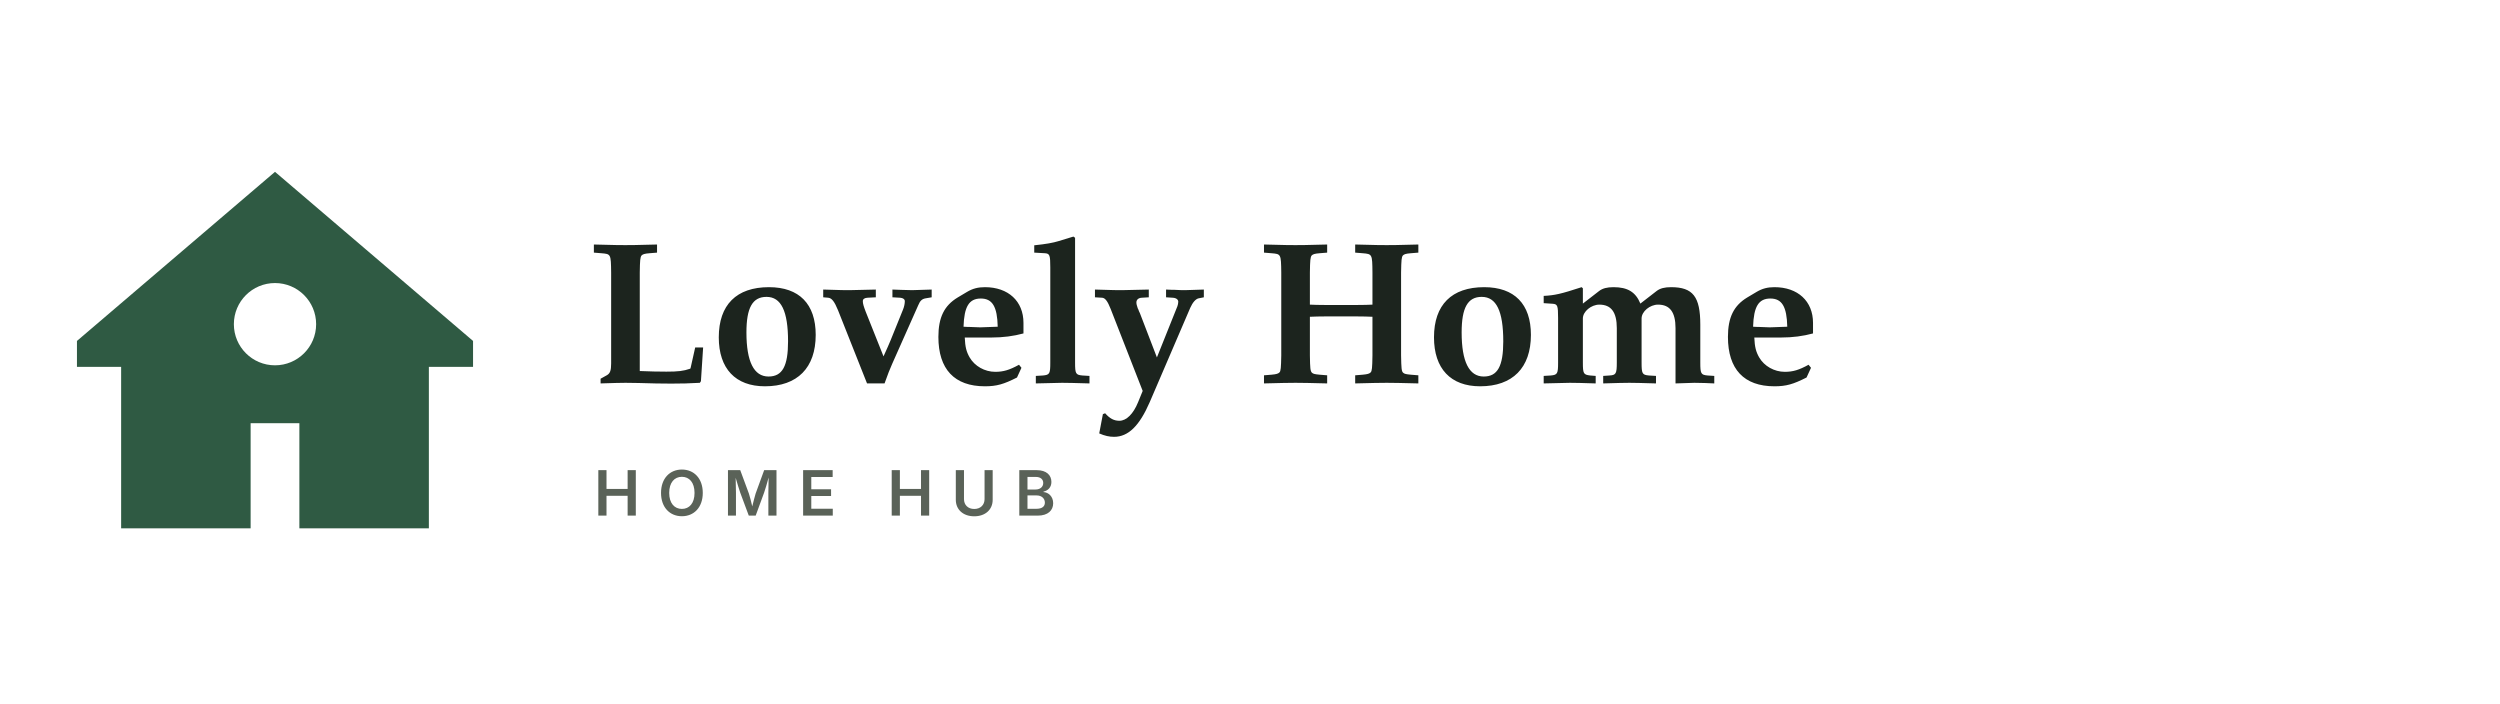
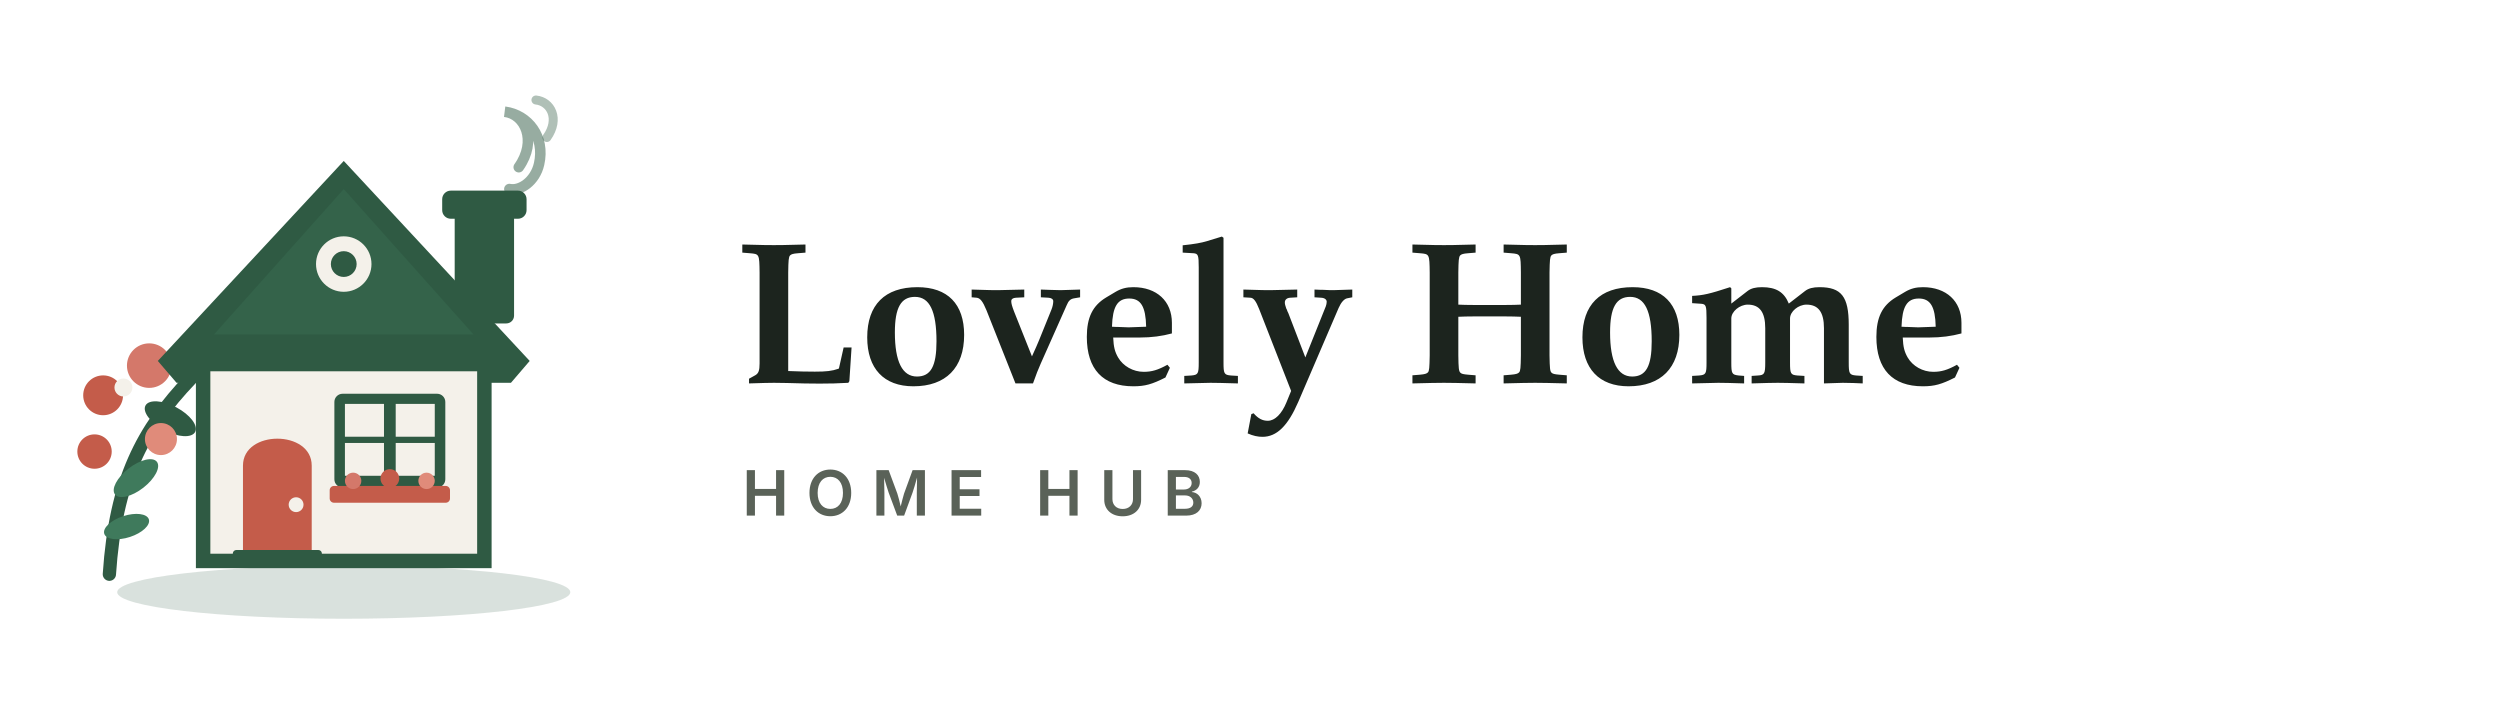
<svg xmlns="http://www.w3.org/2000/svg" viewBox="0 0 640 180" role="img" aria-label="Lovely Home home hub">
-   <g transform="translate(8, 28) scale(1.95)">
-     <path fill="#2F5A43" fill-rule="evenodd" d="M32 8.2 58 30.4v3.4H52.2V55H11.8V33.8H6V30.4L32 8.2Zm0 14.6a5.4 5.4 0 1 0 0 10.8 5.4 5.4 0 0 0 0-10.8ZM28.8 41.2h6.4V55h-6.4V41.2Z" />
+   <g transform="translate(8, 18) scale(2)">
+     <ellipse cx="40" cy="66.8" rx="29" ry="3.4" fill="#2F5A43" opacity=".18" />
+     <path d="M10 64.5c.8-12 4.2-18.5 10.4-25" fill="none" stroke="#2F5A43" stroke-width="1.7" stroke-linecap="round" />
+     <ellipse cx="13.4" cy="52.2" rx="3.4" ry="1.55" fill="#3F7A5C" transform="rotate(-38 13.4 52.2)" />
+     <ellipse cx="17.8" cy="44.6" rx="3.6" ry="1.65" fill="#2F5A43" transform="rotate(28 17.8 44.6)" />
+     <ellipse cx="12.2" cy="58.4" rx="3" ry="1.4" fill="#3F7A5C" transform="rotate(-18 12.2 58.4)" />
+     <circle cx="9.2" cy="41.6" r="2.55" fill="#C45C4A" />
+     <circle cx="15.1" cy="37.8" r="2.85" fill="#D4786A" />
+     <circle cx="8.1" cy="48.8" r="2.2" fill="#C45C4A" />
+     <circle cx="16.6" cy="47.2" r="2.05" fill="#E08B7A" />
+     <circle cx="11.8" cy="40.6" r="1.15" fill="#F4F1EA" />
+     <path d="M62.4 12.4c2.4-3.4.8-6.8-1.8-7.1 3 .4 5.2 3.2 4.4 6.7-.5 2.2-2.4 3.5-3.8 3.2" fill="none" stroke="#2F5A43" stroke-width="1.35" stroke-linecap="round" opacity=".5" />
+     <path d="M66 8.6c1.7-2.4.5-4.6-1.4-4.8" fill="none" stroke="#2F5A43" stroke-width="1.15" stroke-linecap="round" opacity=".38" />
+     <rect x="54.2" y="17.2" width="7.6" height="15.2" rx="1" fill="#2F5A43" />
+     <rect x="52.6" y="15.4" width="10.8" height="3.6" rx="1.1" fill="#2F5A43" />
+     <path fill="#2F5A43" d="M16.2 37.2 40 11.6 63.8 37.2l-2.4 2.8H18.6z" />
+     <path fill="#3F7A5C" d="M40 15.2 23.4 33.8h33.2z" opacity=".28" />
+     <path fill="#F4F1EA" d="M22 37.6h36v25.2H22z" />
+     <path fill="none" stroke="#2F5A43" stroke-width="1.85" d="M22 37.6h36v25.2H22z" />
+     <circle cx="40" cy="24.8" r="3.55" fill="#F4F1EA" />
+     <circle cx="40" cy="24.8" r="1.65" fill="#2F5A43" />
+     <rect x="38.8" y="41.4" width="14.2" height="12" rx="1.05" fill="#2F5A43" />
+     <rect x="40.15" y="42.7" width="5" height="4.2" fill="#F4F1EA" />
+     <rect x="46.65" y="42.7" width="5" height="4.2" fill="#F4F1EA" />
+     <rect x="40.15" y="47.7" width="5" height="4.2" fill="#F4F1EA" />
+     <rect x="46.65" y="47.7" width="5" height="4.2" fill="#F4F1EA" />
+     <rect x="38.2" y="53.2" width="15.4" height="2.15" rx=".55" fill="#C45C4A" />
+     <circle cx="41.2" cy="52.55" r="1.05" fill="#D4786A" />
+     <circle cx="45.9" cy="52.25" r="1.2" fill="#C45C4A" />
+     <circle cx="50.6" cy="52.55" r="1.05" fill="#E08B7A" />
+     <path fill="#C45C4A" d="M27.1 62.8V50.6c0-4.6 8.8-4.6 8.8 0v12.2z" />
+     <circle cx="33.9" cy="55.6" r=".95" fill="#F4F1EA" />
+     <rect x="25.8" y="61.4" width="11.4" height="1.7" rx=".45" fill="#2F5A43" />
  </g>
-   <text x="150" y="98" fill="#1C241E" font-family="Iowan Old Style, Palatino Linotype, Palatino, Georgia, serif" font-size="52" font-weight="600">Lovely Home</text>
-   <text x="152" y="132" fill="#5A6258" font-family="ui-sans-serif, system-ui, -apple-system, Segoe UI, sans-serif" font-size="16" font-weight="600" letter-spacing="0.28em">HOME HUB</text>
+   <text x="188" y="98" fill="#1C241E" font-family="Iowan Old Style, Palatino Linotype, Palatino, Georgia, serif" font-size="52" font-weight="600">Lovely Home</text>
+   <text x="190" y="132" fill="#5A6258" font-family="ui-sans-serif, system-ui, -apple-system, Segoe UI, sans-serif" font-size="16" font-weight="600" letter-spacing="0.28em">HOME HUB</text>
</svg>
